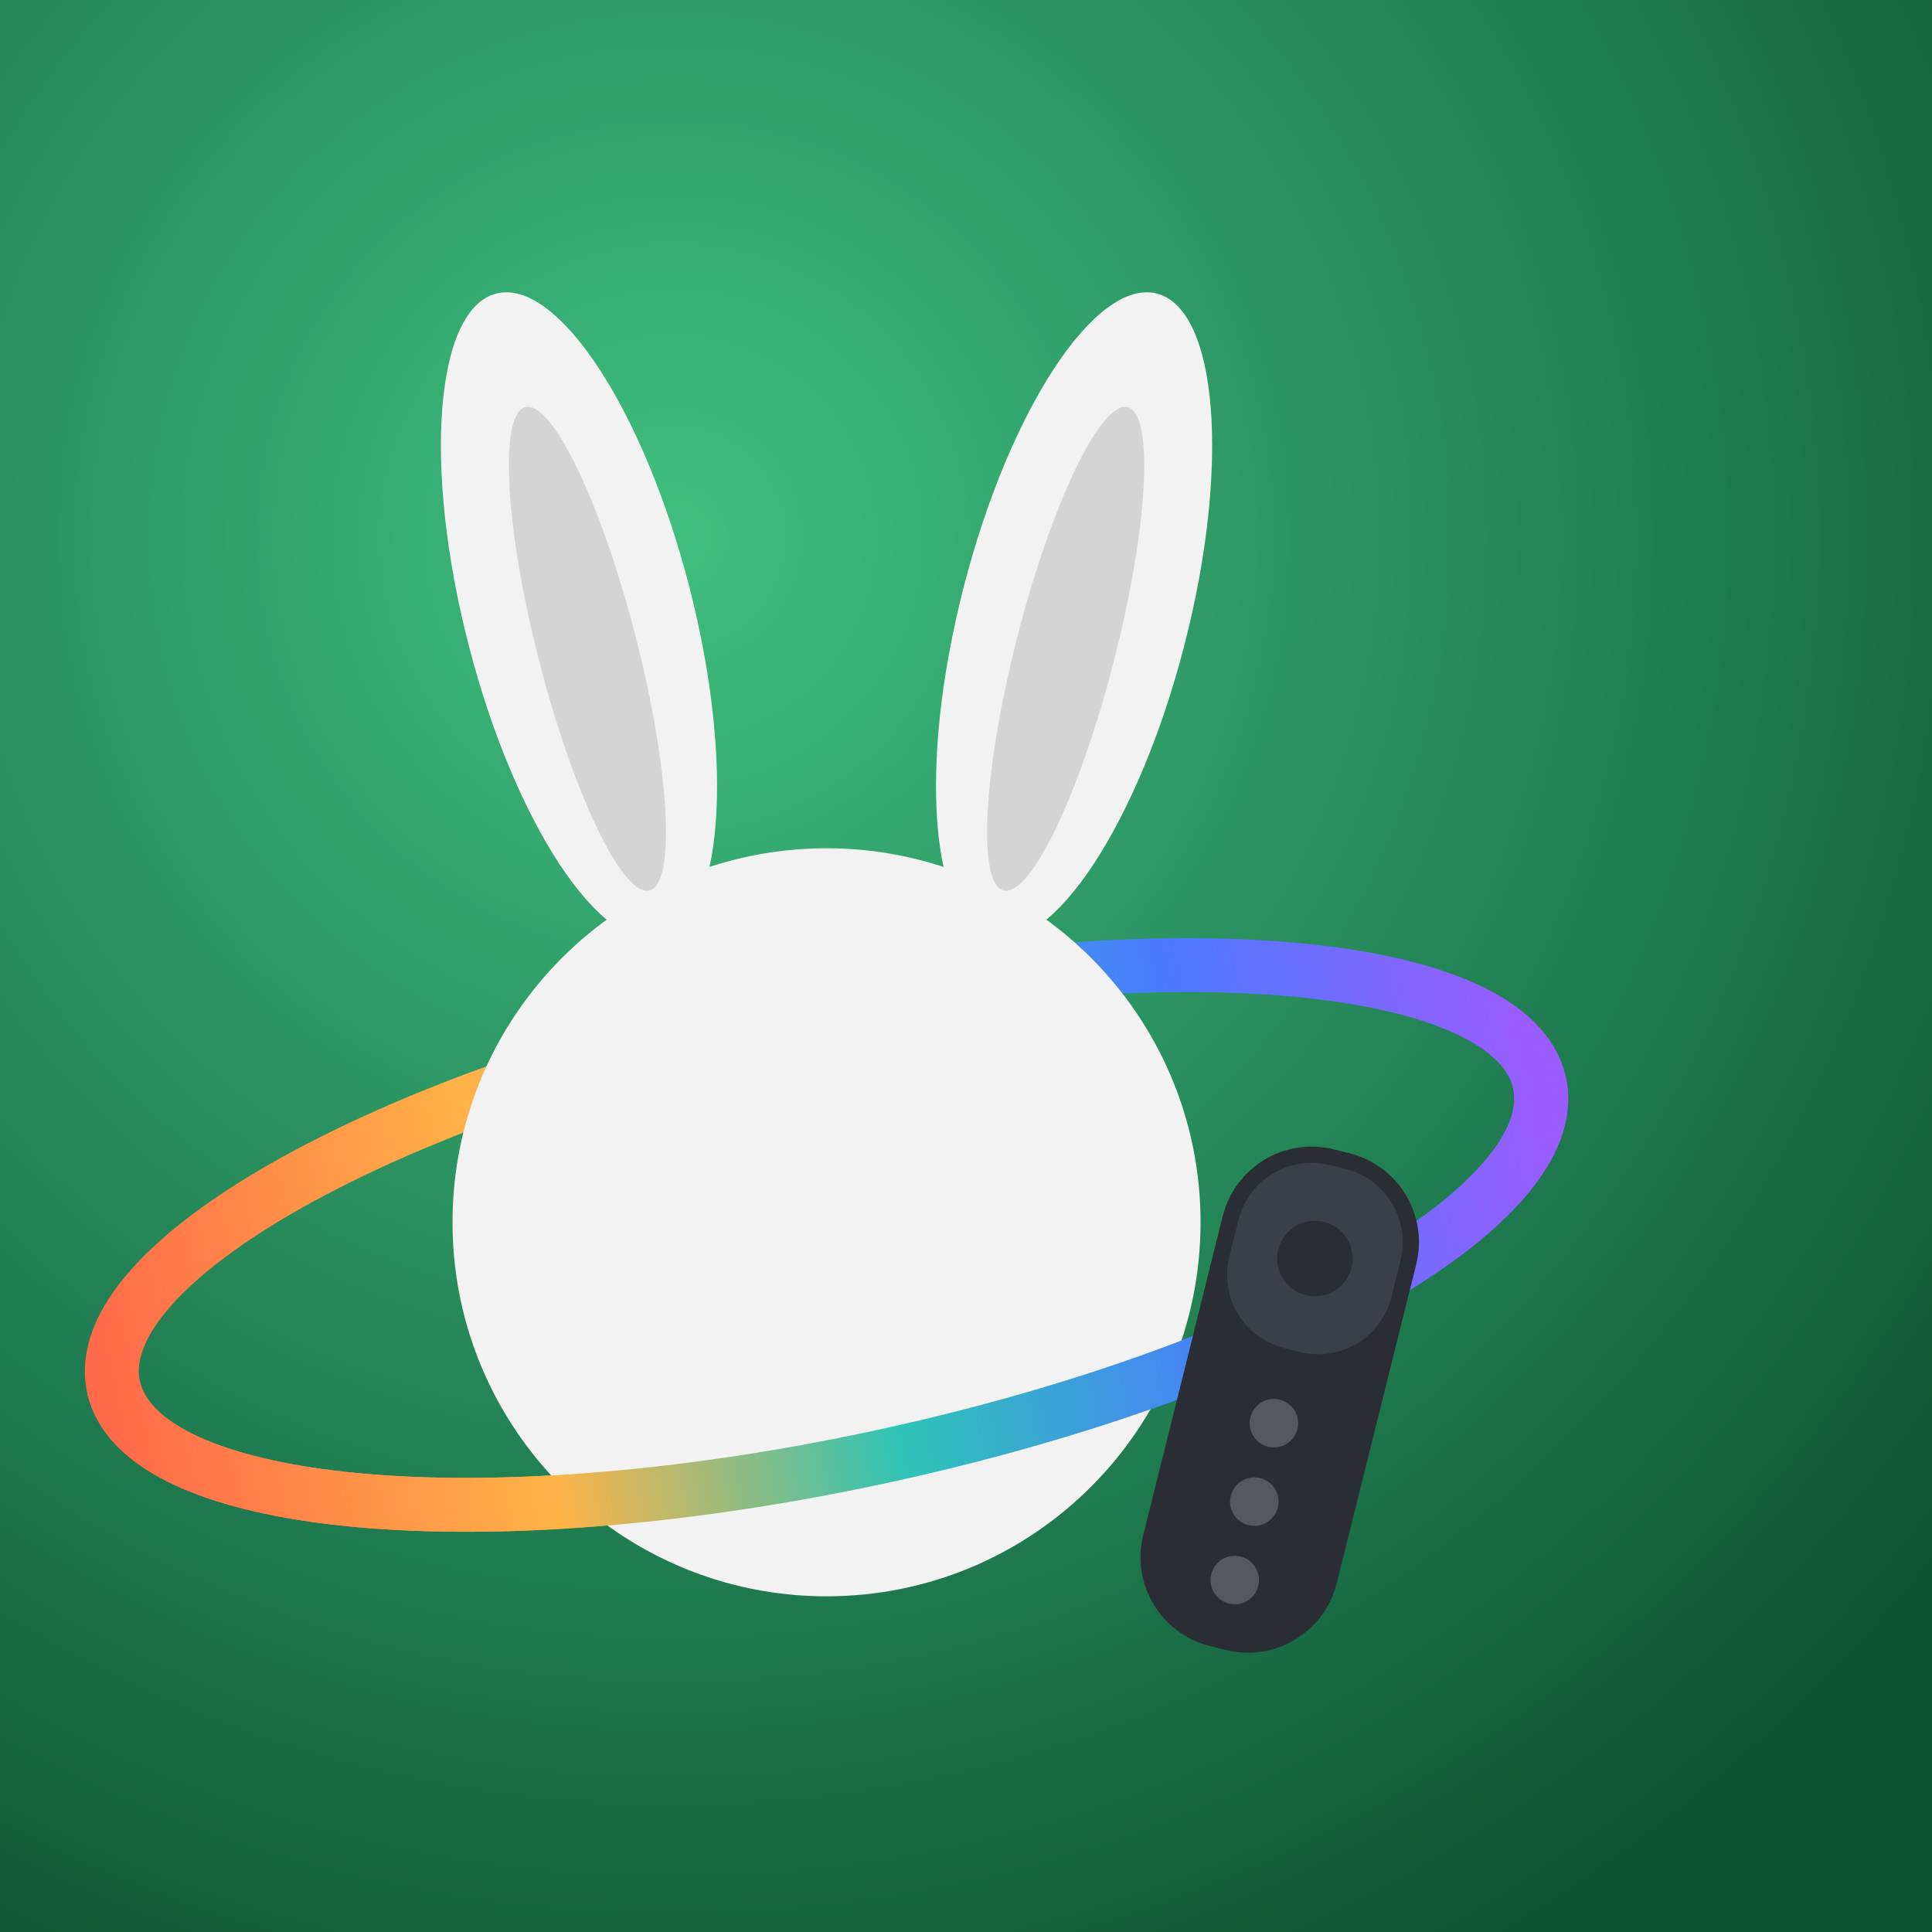
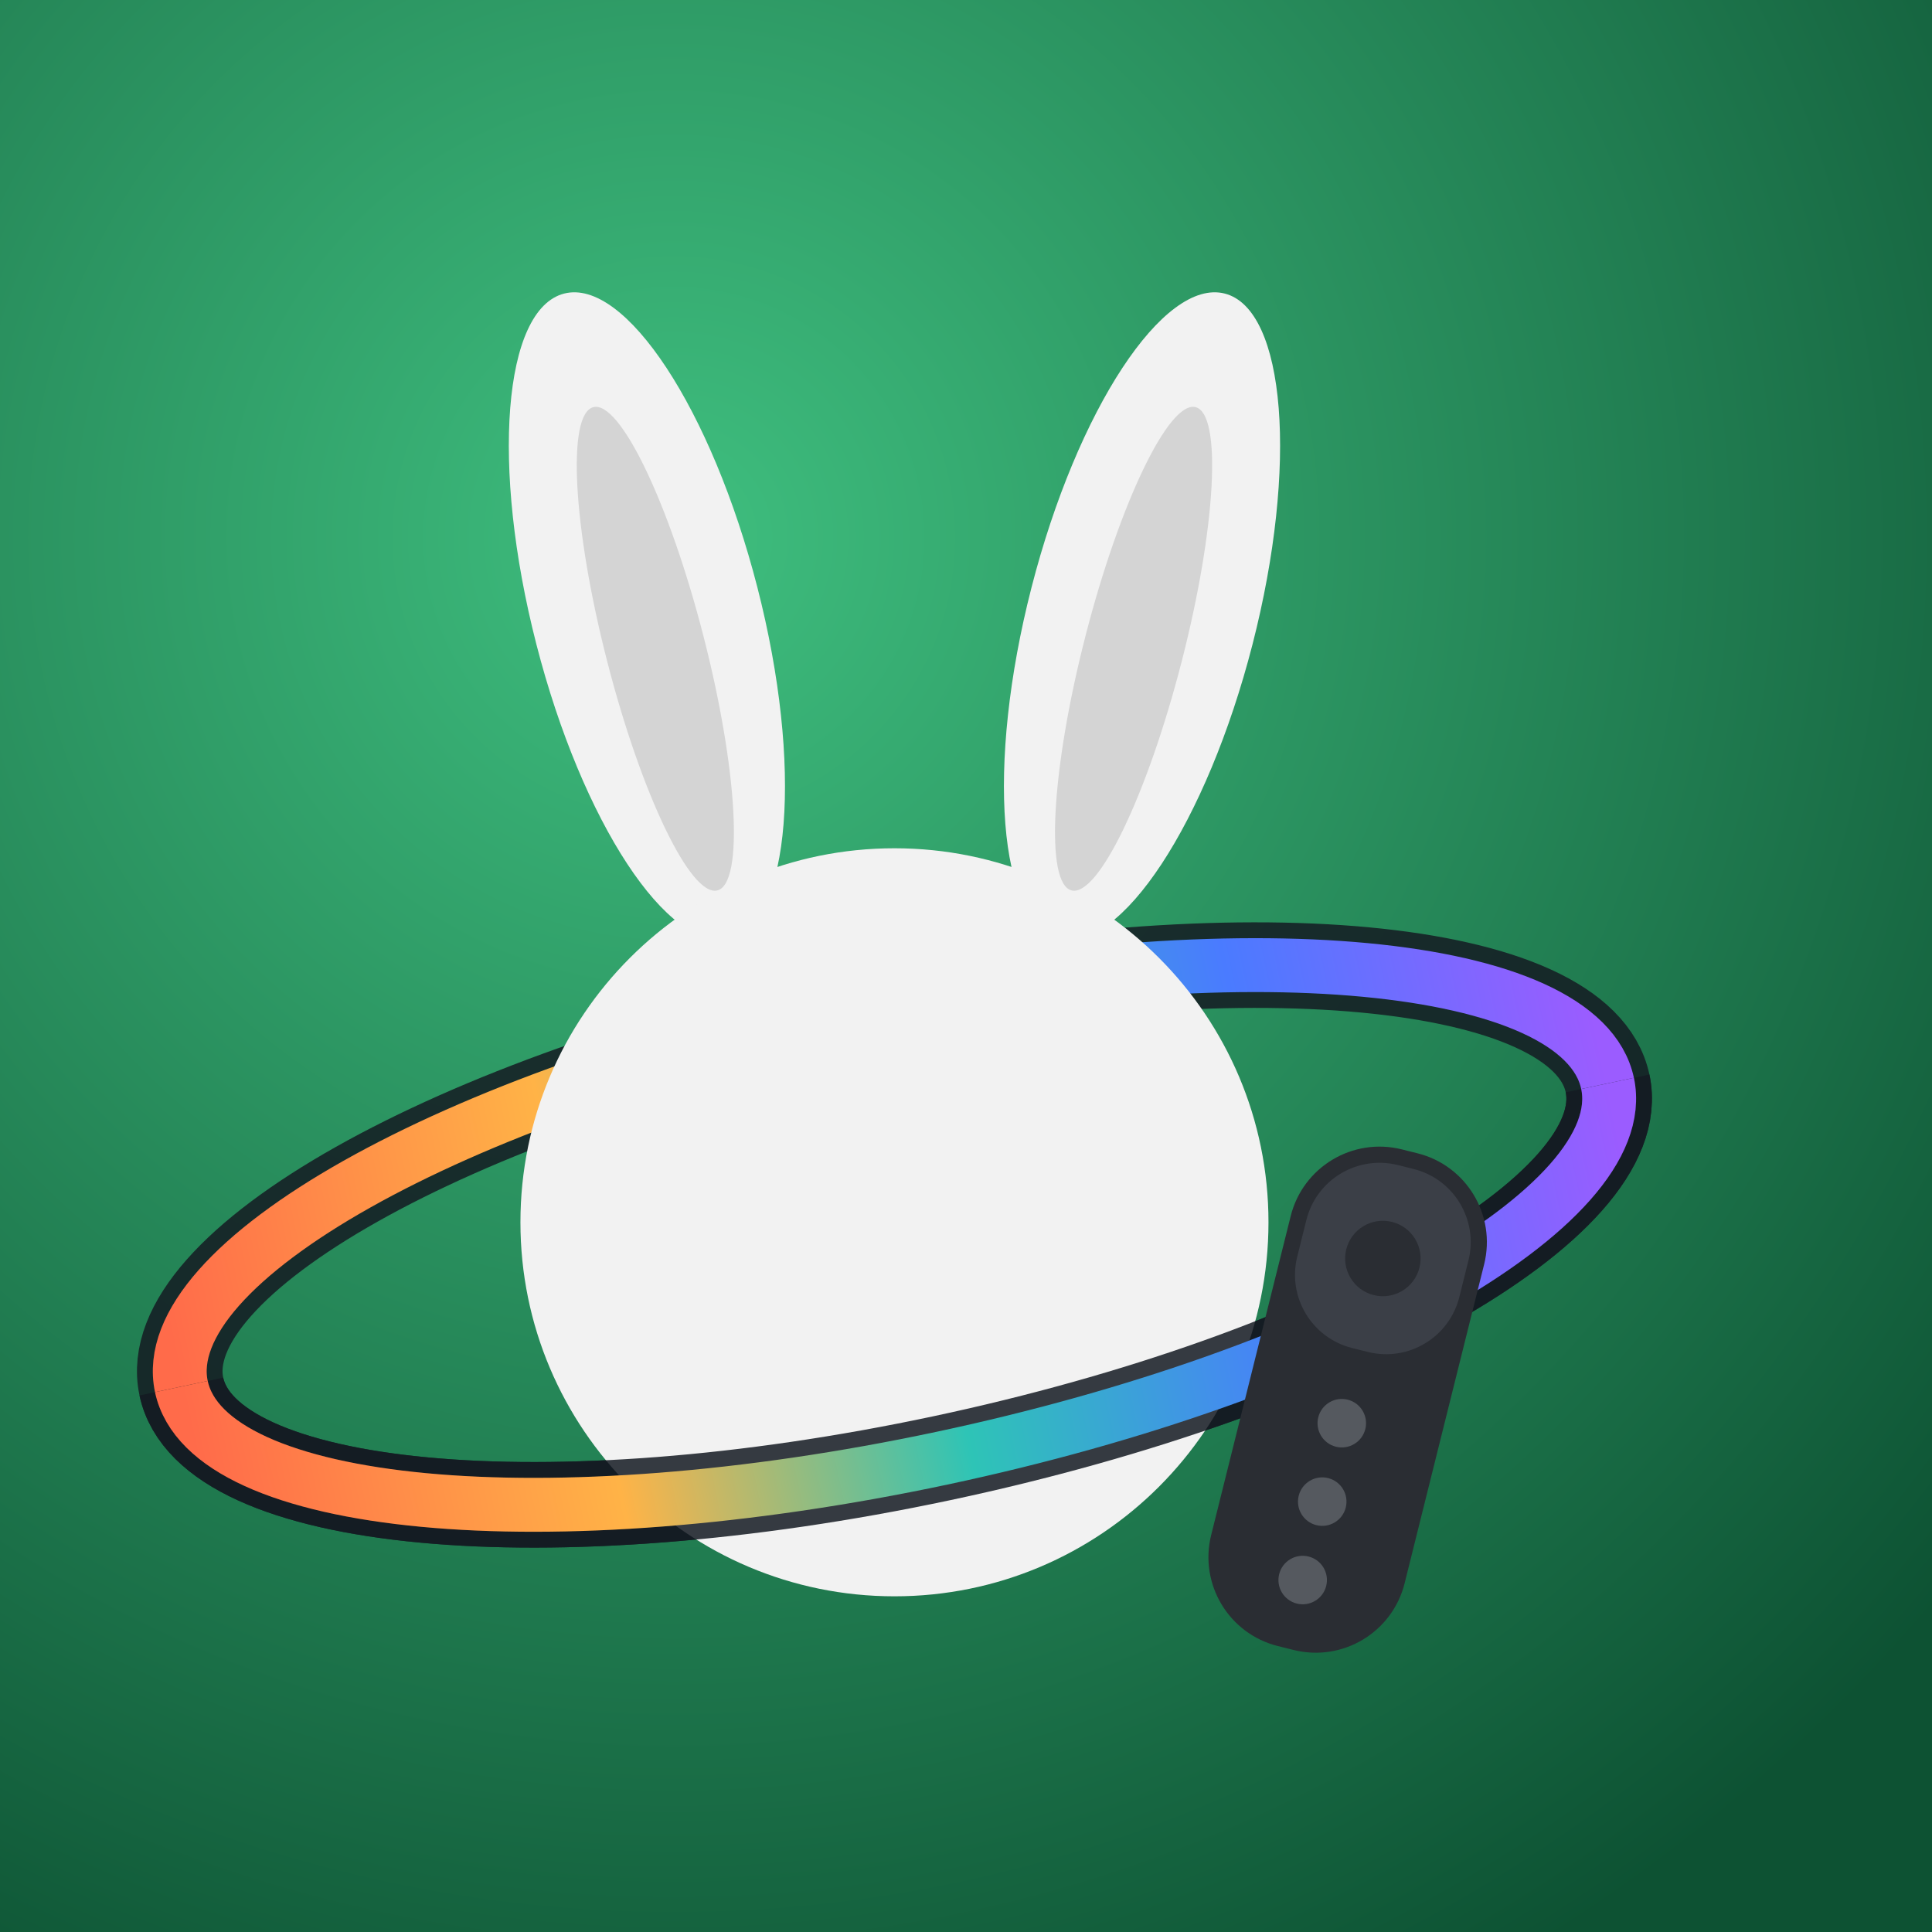
<svg xmlns="http://www.w3.org/2000/svg" viewBox="0 0 512 512" width="512" height="512">
  <defs>
    <radialGradient id="bg" cx="35%" cy="28%" r="85%">
      <stop offset="0" stop-color="#3fbf7f" />
      <stop offset="1" stop-color="#0d5233" />
    </radialGradient>
    <linearGradient id="ring" gradientUnits="userSpaceOnUse" x1="26" y1="0" x2="486" y2="0">
      <stop offset="0" stop-color="#ff6b4a" />
      <stop offset="0.28" stop-color="#ffb347" />
      <stop offset="0.52" stop-color="#2ec4b6" />
      <stop offset="0.76" stop-color="#4a7bff" />
      <stop offset="1" stop-color="#9b5cff" />
    </linearGradient>
  </defs>
  <rect width="512" height="512" fill="url(#bg)" />
-   <g transform="translate(256 250) scale(0.84) translate(-256 -212)">
+   <g transform="translate(274 250) scale(0.84) translate(-256 -212)">
    <g transform="translate(-44,0) translate(256 300) scale(1.0) translate(-256 -300)">
      <g transform="rotate(-12 256 304)">
+         <ellipse cx="256" cy="304" rx="230" ry="72" fill="none" stroke="#151a22" stroke-opacity="0.85" stroke-width="27" />
        <ellipse cx="256" cy="304" rx="230" ry="72" fill="none" stroke="url(#ring)" stroke-width="17" />
      </g>
      <g transform="rotate(-14.4 177.9 108.7)">
        <ellipse cx="177.9" cy="108.7" rx="36" ry="105" fill="#f2f2f2" />
        <ellipse cx="177.9" cy="119.4" rx="15.7" ry="78.7" fill="#d4d4d4" />
      </g>
      <g transform="rotate(14.4 334.1 108.7)">
        <ellipse cx="334.1" cy="108.7" rx="36" ry="105" fill="#f2f2f2" />
        <ellipse cx="334.1" cy="119.4" rx="15.7" ry="78.7" fill="#d4d4d4" />
      </g>
      <circle cx="256" cy="300" r="118" fill="#f2f2f2" />
      <g transform="rotate(-12 256 304)">
        <clipPath id="front">
          <rect x="0" y="304" width="512" height="300" />
        </clipPath>
        <g clip-path="url(#front)">
+           <ellipse cx="256" cy="304" rx="230" ry="72" fill="none" stroke="#151a22" stroke-opacity="0.85" stroke-width="27" />
          <ellipse cx="256" cy="304" rx="230" ry="72" fill="none" stroke="url(#ring)" stroke-width="17" />
        </g>
      </g>
    </g>
    <g transform="translate(344 270) rotate(14) scale(0.85)">
      <rect x="0" y="0" width="74" height="190" rx="34" fill="#2a2d33" />
      <rect x="6" y="6" width="62" height="70" rx="28" fill="#3b3f47" />
      <circle cx="37" cy="41" r="14" fill="#2a2d33" />
      <circle cx="37" cy="104" r="9" fill="#55595f" />
      <circle cx="37" cy="134" r="9" fill="#55595f" />
      <circle cx="37" cy="164" r="9" fill="#55595f" />
    </g>
  </g>
</svg>
